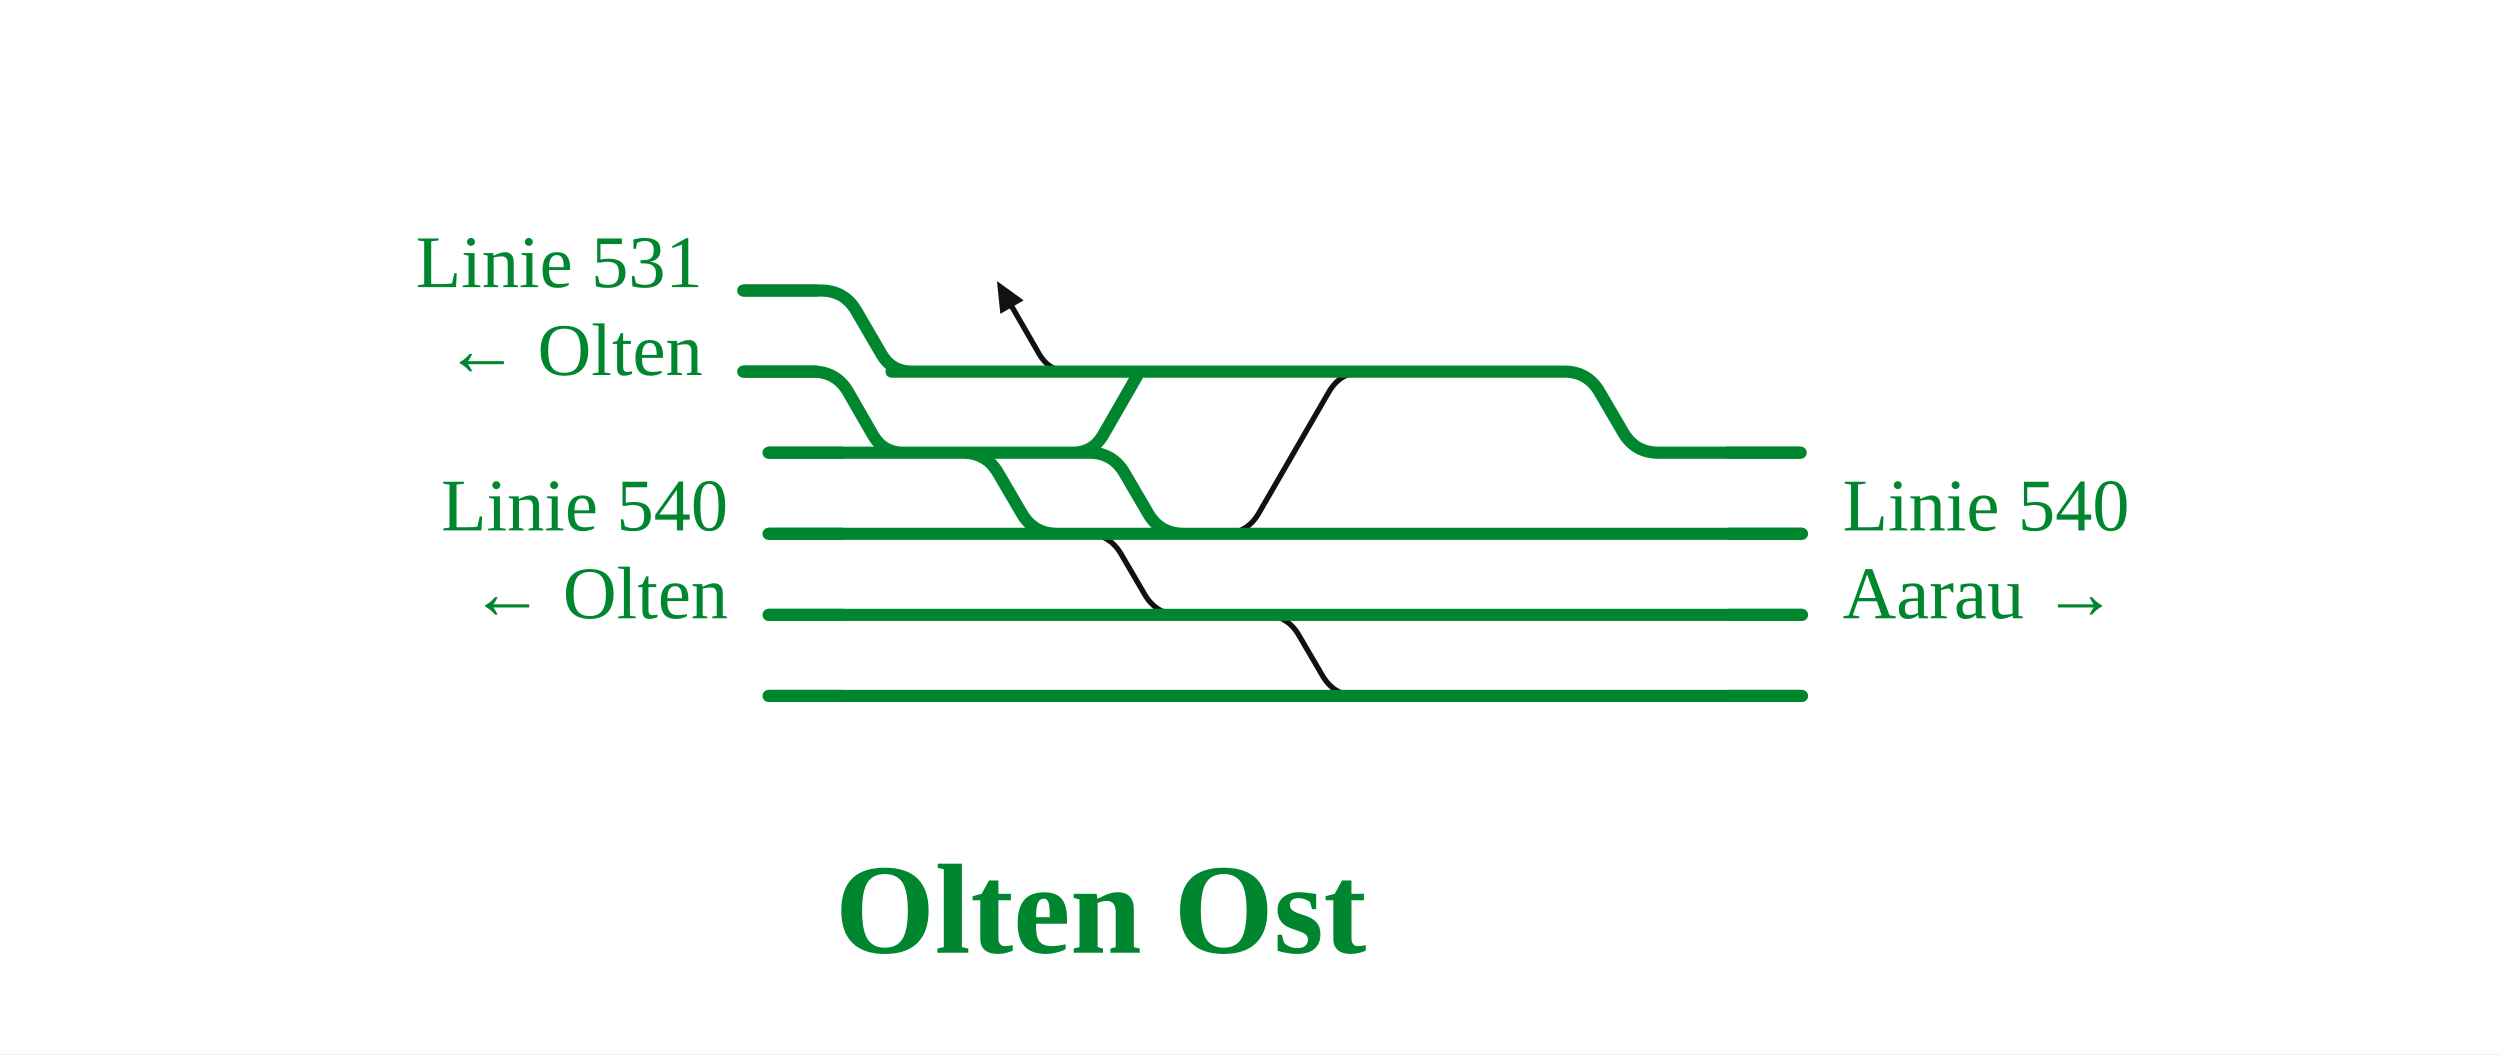
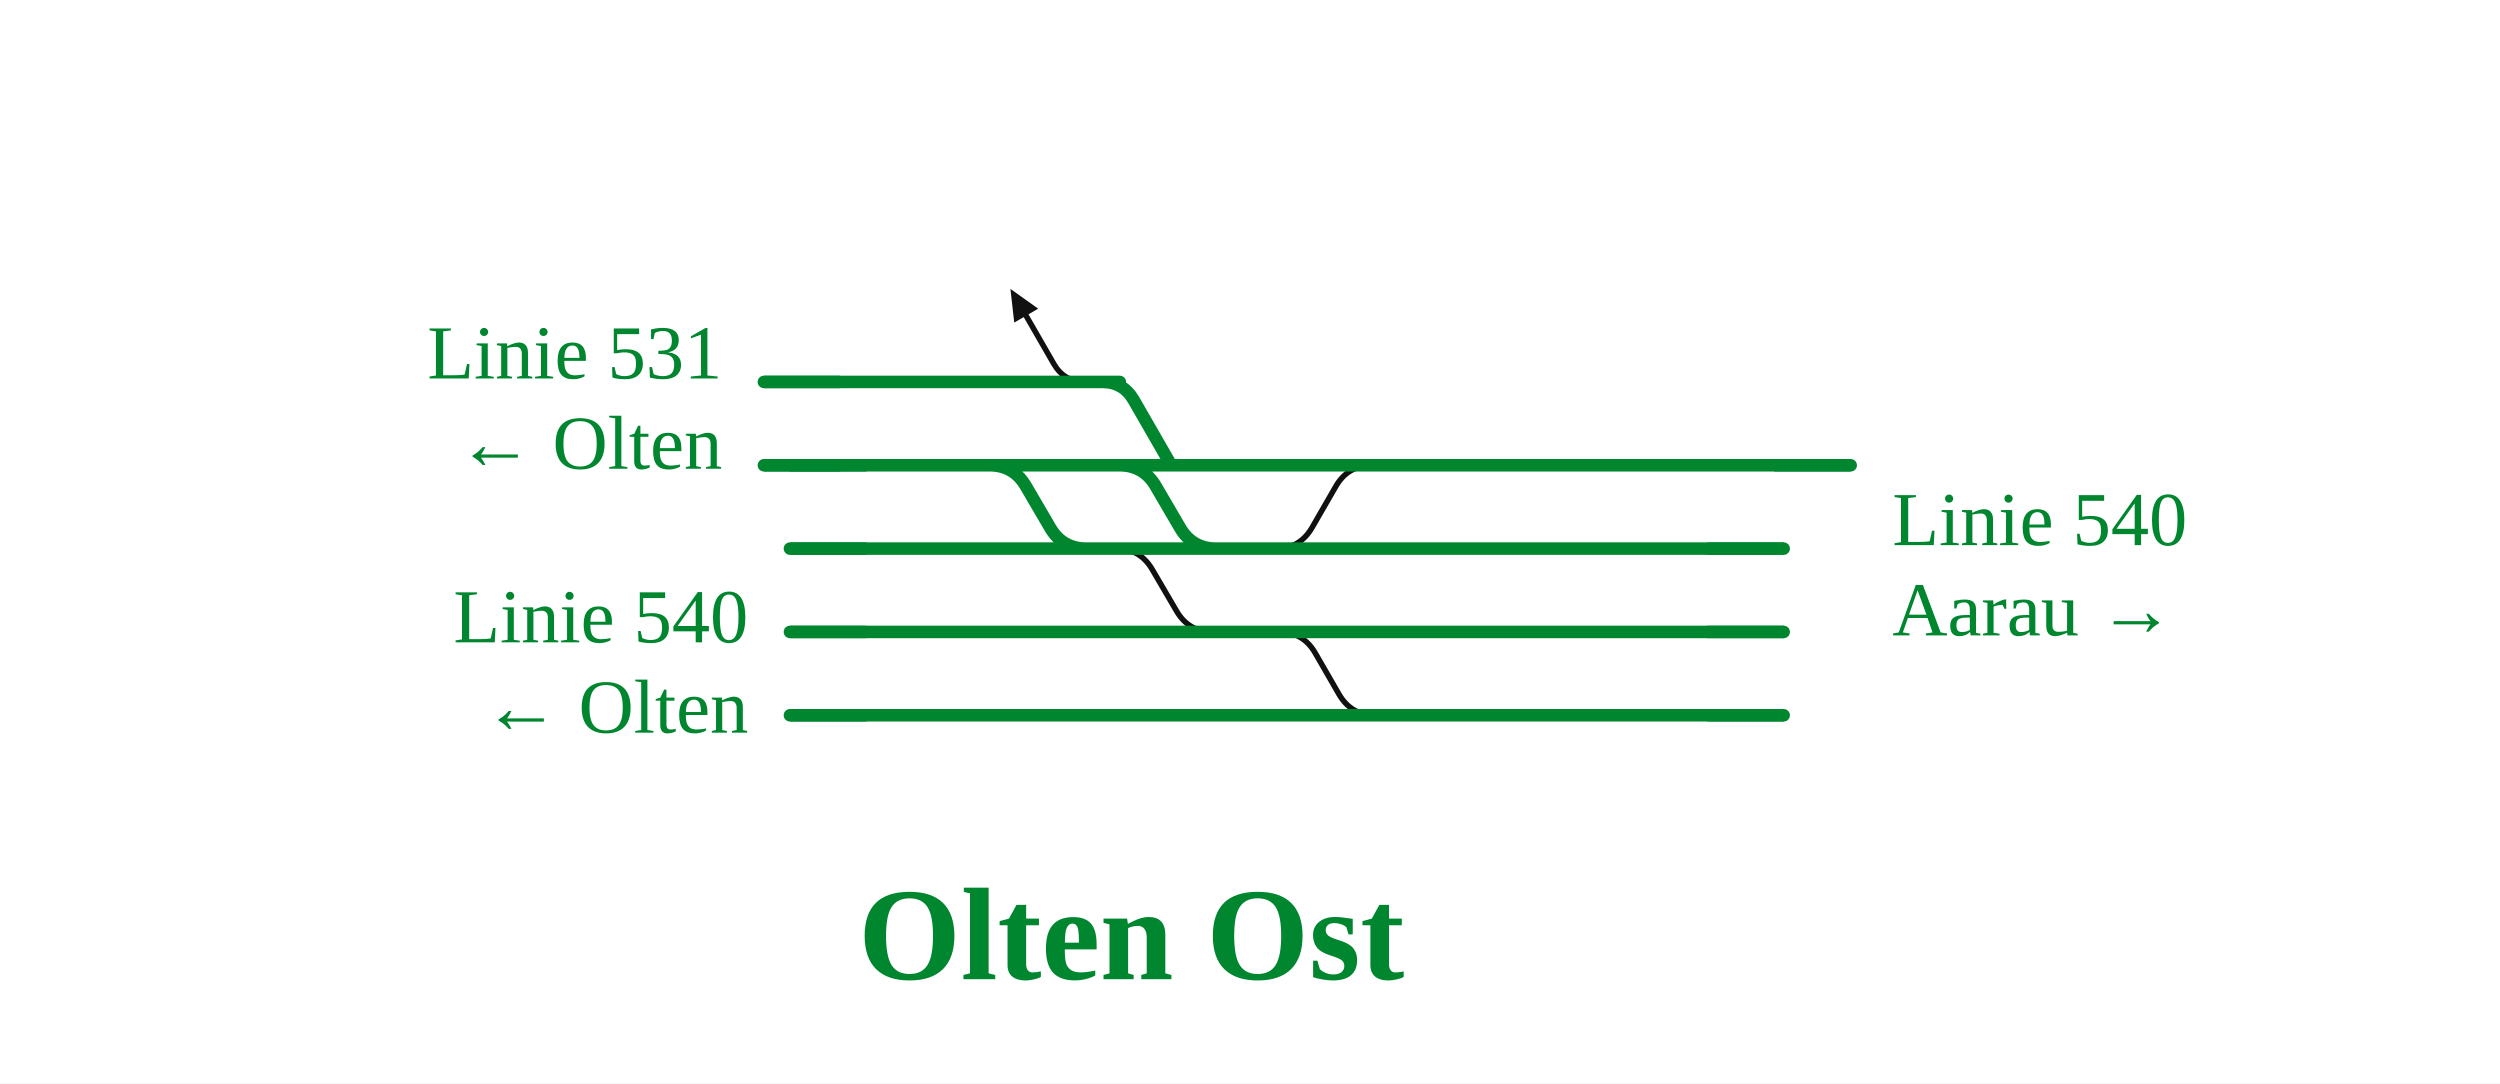
- <svg xmlns="http://www.w3.org/2000/svg" viewBox="0 0 740 312" width="740" height="312" font-family="Fira Sans, Source Sans 3, Helvetica, Arial, sans-serif">
+ <svg xmlns="http://www.w3.org/2000/svg" viewBox="0 0 720 312" width="720" height="312" font-family="Fira Sans, Source Sans 3, Helvetica, Arial, sans-serif">
  <rect width="100%" height="100%" fill="#fff" />
  <g fill="none" stroke-linecap="round" stroke-linejoin="round">
-     <path d="M321.4,158.0H321.4Q328.4,158.0 331.9,164.1L338.8,175.9Q342.3,182.0 349.3,182.0H349.3 M362.1,158.0H362.1Q369.1,158.0 372.6,151.9L393.3,116.1Q396.8,110.0 403.8,110.0H403.8 M374.0,182.0H374.0Q381.0,182.0 384.5,188.1L391.4,199.9Q394.9,206.0 401.9,206.0H401.9 M316.6,110.0Q310.6,110.0 307.6,104.8L299.6,90.9" stroke="#111" stroke-width="1.6" />
-     <path d="M261.4,134.0H264.2 M227.5,158.0H264.6 M227.5,182.0H264.5 M227.5,206.0H247.1 M323.8,182.0H349.3 M374.0,182.0H533.4 M321.4,158.0H350.3 M306.5,134.0H322.4Q329.4,134.0 332.9,140.1L339.8,151.9Q343.3,158.0 350.3,158.0H350.3 M338.4,110.0H403.8 M323.6,206.0H401.9 M349.3,182.0H374.0 M312.9,158.0H321.4 M264.5,182.0H323.8 M227.5,134.0H261.4 M350.3,158.0H362.1 M403.8,110.0H418.6 M285.0,134.0H306.5 M285.0,134.0H285.0Q292.0,134.0 295.5,140.1L302.4,151.9Q305.9,158.0 312.9,158.0H312.9 M306.5,134.0H322.5M317.5,134.0Q323.5,134.0 326.5,128.8L336.8,110.9Q337.3,110.0 338.4,110.0H338.4 M247.1,206.0H252.2 M252.2,206.0H264.4 M310.6,110.0H338.4 M401.9,206.0H533.4 M362.1,158.0H533.4 M264.4,206.0H323.6 M264.6,158.0H312.9 M264.2,134.0H285.0 M263.9,110.0H310.6 M220.0,86.0L243.0,86.0Q250.0,86.0 253.5,92.1L260.9,104.8Q263.9,110.0 269.9,110.0L275.9,110.0 M220.0,110.0L240.6,110.0Q247.6,110.0 251.1,116.1L258.4,128.8Q261.4,134.0 267.4,134.0L273.4,134.0 M419.0,110.0L463.0,110.0Q470.0,110.0 473.5,116.1L480.4,127.9Q483.9,134.0 490.9,134.0L533.0,134.0" stroke="#00862f" stroke-width="3.6" />
+     <path d="M321.4,158.0H321.4Q328.4,158.0 331.9,164.1L338.8,175.9Q342.3,182.0 349.3,182.0H349.3 M362.1,158.0H367.4Q374.4,158.0 377.9,151.9L384.7,140.1Q388.2,134.0 395.2,134.0H398.1 M368.3,182.0H368.3Q375.3,182.0 378.8,188.1L385.6,199.9Q389.1,206.0 396.1,206.0H396.1 M312.5,110.0Q306.5,110.0 303.5,104.8L295.5,90.9" stroke="#111" stroke-width="1.6" />
+     <path d="M261.4,134.0H264.2 M227.5,158.0H264.6 M227.5,182.0H264.5 M227.5,206.0H247.1 M323.8,182.0H349.3 M368.3,182.0H513.7 M321.4,158.0H350.3 M303.6,134.0H322.4Q329.4,134.0 332.9,140.1L339.8,151.9Q343.3,158.0 350.3,158.0H350.3 M323.6,206.0H396.1 M349.3,182.0H368.3 M312.9,158.0H321.4 M264.5,182.0H323.8 M227.5,134.0H261.4 M350.3,158.0H362.1 M285.0,134.0H303.6 M285.0,134.0H285.0Q292.0,134.0 295.5,140.1L302.4,151.9Q305.9,158.0 312.9,158.0H312.9 M303.6,134.0H338.4 M247.1,206.0H252.2 M252.2,206.0H264.4 M306.5,110.0H322.5M317.5,110.0Q323.5,110.0 326.5,115.2L336.8,133.1Q337.3,134.0 338.4,134.0H338.4 M396.1,206.0H513.7 M362.1,158.0H513.7 M264.4,206.0H323.6 M264.6,158.0H312.9 M264.2,134.0H285.0 M263.9,110.0H306.5 M220.0,110.0L257.9,110.0Q263.9,110.0 269.9,110.0L275.9,110.0 M220.0,134.0L255.4,134.0Q261.4,134.0 267.4,134.0L273.4,134.0 M338.4,134.0L533.0,134.0" stroke="#00862f" stroke-width="3.6" />
  </g>
-   <path d="M295.1,83.2L303.0,88.9L296.1,92.9Z" fill="#111" />
-   <path d="M242.0,86.0H220.0" stroke="#00862f" stroke-width="3.6" fill="none" />
+   <path d="M291.0,83.2L299.0,88.9L292.1,92.9Z" fill="#111" />
+   <path d="M242.0,110.0H220.0" stroke="#00862f" stroke-width="3.6" fill="none" />
  <path d="M249.5,158.0H227.5" stroke="#00862f" stroke-width="3.6" fill="none" />
  <path d="M249.5,182.0H227.5" stroke="#00862f" stroke-width="3.6" fill="none" />
  <path d="M249.5,206.0H227.5" stroke="#00862f" stroke-width="3.6" fill="none" />
-   <path d="M511.4,182.0H533.4" stroke="#00862f" stroke-width="3.6" fill="none" />
+   <path d="M491.7,182.0H513.7" stroke="#00862f" stroke-width="3.6" fill="none" />
  <path d="M249.5,134.0H227.5" stroke="#00862f" stroke-width="3.6" fill="none" />
-   <path d="M242.0,110.0H220.0" stroke="#00862f" stroke-width="3.6" fill="none" />
-   <path d="M511.4,206.0H533.4" stroke="#00862f" stroke-width="3.6" fill="none" />
-   <path d="M511.4,158.0H533.4" stroke="#00862f" stroke-width="3.6" fill="none" />
+   <path d="M242.0,134.0H220.0" stroke="#00862f" stroke-width="3.6" fill="none" />
+   <path d="M491.7,206.0H513.7" stroke="#00862f" stroke-width="3.6" fill="none" />
+   <path d="M491.7,158.0H513.7" stroke="#00862f" stroke-width="3.6" fill="none" />
  <path d="M511.0,134.0H533.0" stroke="#00862f" stroke-width="3.6" fill="none" />
-   <text x="208.0" y="85.0" font-size="22" text-anchor="end" fill="#00862f">Linie 531</text>
-   <text x="208.0" y="111.0" font-size="22" text-anchor="end" fill="#00862f">← Olten</text>
-   <text x="215.5" y="157.0" font-size="22" text-anchor="end" fill="#00862f">Linie 540</text>
-   <text x="215.5" y="183.0" font-size="22" text-anchor="end" fill="#00862f">← Olten</text>
-   <text x="545.4" y="157.0" font-size="22" text-anchor="start" fill="#00862f">Linie 540</text>
-   <text x="545.4" y="183.0" font-size="22" text-anchor="start" fill="#00862f">Aarau →</text>
+   <text x="208.0" y="109.0" font-size="22" text-anchor="end" fill="#00862f">Linie 531</text>
+   <text x="208.0" y="135.0" font-size="22" text-anchor="end" fill="#00862f">← Olten</text>
+   <text x="215.5" y="185.0" font-size="22" text-anchor="end" fill="#00862f">Linie 540</text>
+   <text x="215.5" y="211.0" font-size="22" text-anchor="end" fill="#00862f">← Olten</text>
+   <text x="545.0" y="157.0" font-size="22" text-anchor="start" fill="#00862f">Linie 540</text>
+   <text x="545.0" y="183.0" font-size="22" text-anchor="start" fill="#00862f">Aarau →</text>
  <text x="325.8" y="282.0" font-size="38" font-weight="700" text-anchor="middle" fill="#00862f">Olten Ost</text>
</svg>
